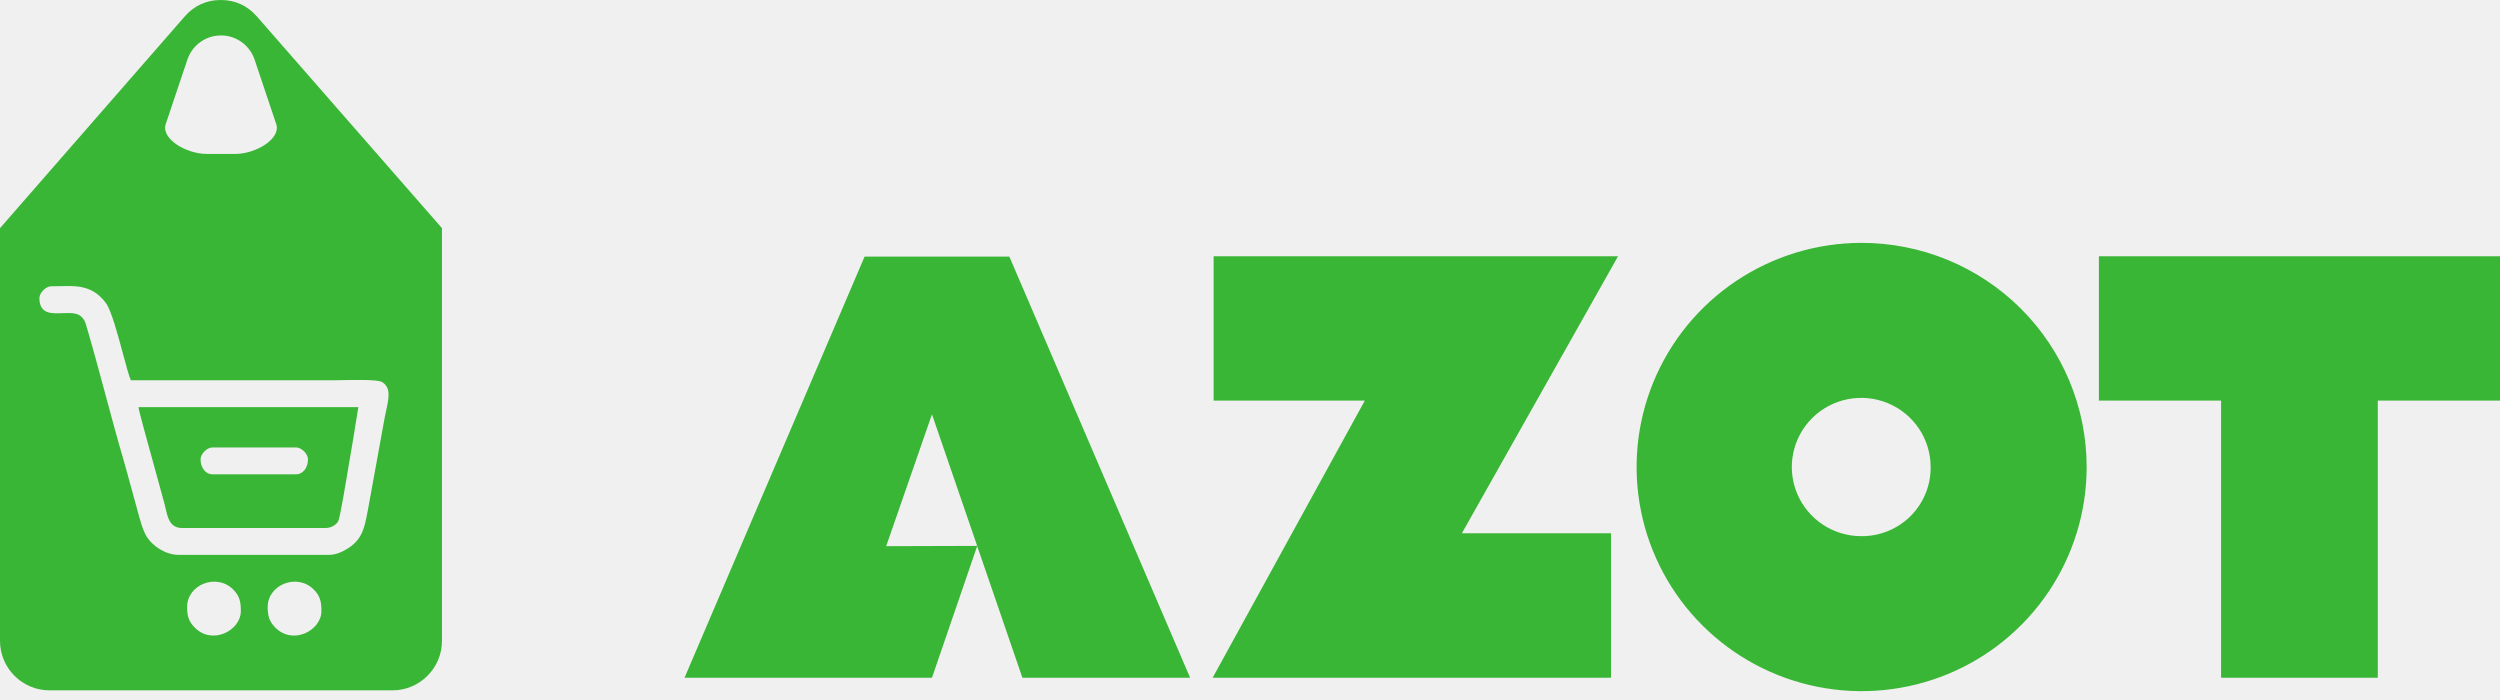
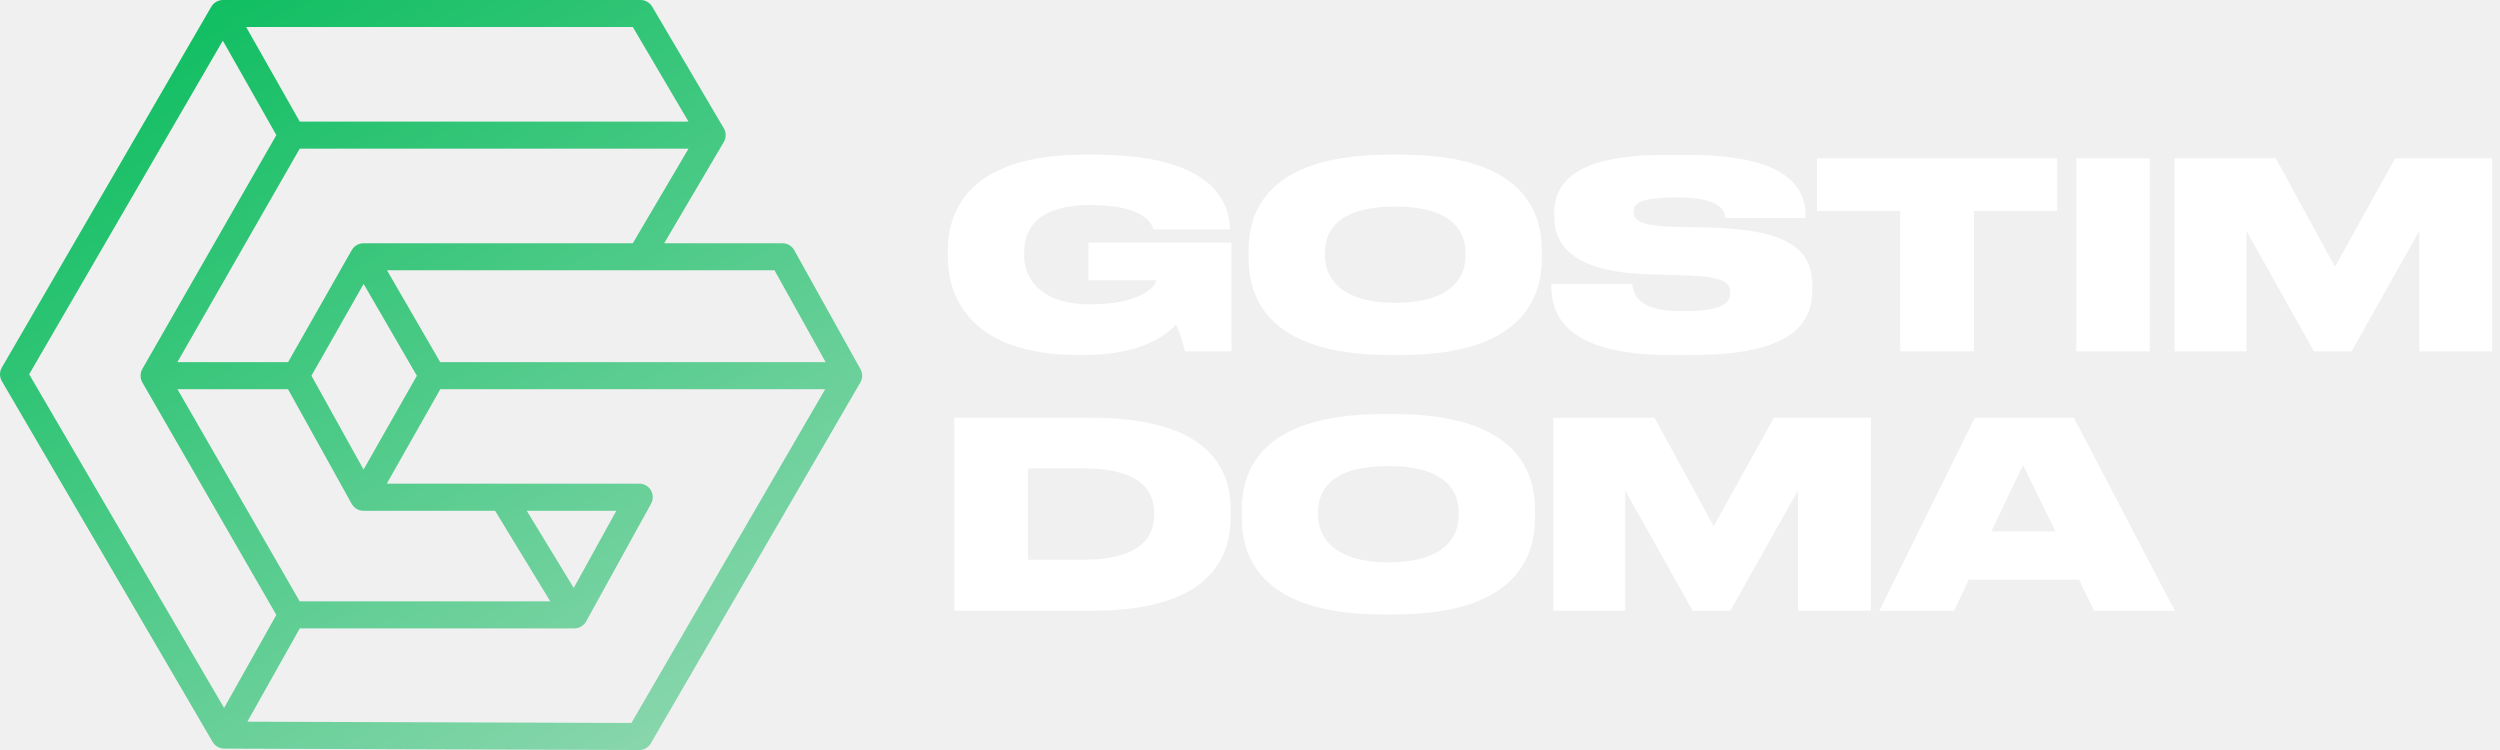
- <svg xmlns="http://www.w3.org/2000/svg" width="168" height="47" viewBox="0 0 168 47" fill="none">
-   <path fill-rule="evenodd" clip-rule="evenodd" d="M116.68 18.873C119.163 17.215 122.084 16.327 125.074 16.321C127.062 16.318 129.031 16.705 130.869 17.46C132.707 18.215 134.377 19.324 135.785 20.723C137.192 22.122 138.308 23.784 139.07 25.613C139.832 27.442 140.223 29.403 140.223 31.384C140.223 34.361 139.337 37.273 137.677 39.749C136.016 42.225 133.656 44.156 130.895 45.297C128.133 46.437 125.094 46.737 122.162 46.158C119.229 45.579 116.535 44.148 114.419 42.044C112.303 39.94 110.86 37.259 110.274 34.339C109.687 31.419 109.982 28.391 111.123 25.639C112.263 22.886 114.197 20.532 116.68 18.873ZM122.482 35.247C123.249 35.758 124.151 36.03 125.074 36.03C125.688 36.036 126.298 35.92 126.866 35.689C127.435 35.458 127.952 35.116 128.386 34.683C128.821 34.25 129.164 33.736 129.396 33.169C129.629 32.602 129.745 31.995 129.739 31.384C129.739 30.465 129.465 29.566 128.953 28.802C128.44 28.038 127.712 27.442 126.859 27.091C126.007 26.739 125.069 26.647 124.164 26.826C123.259 27.006 122.428 27.448 121.775 28.098C121.123 28.748 120.679 29.576 120.499 30.477C120.319 31.378 120.411 32.313 120.764 33.162C121.117 34.011 121.715 34.736 122.482 35.247ZM108.261 45.543H92.547H81.49L91.716 26.92H81.555V17.222H108.732L98.238 35.836H108.261V45.543ZM141.045 17.222V26.92H149.257V45.543H159.788V26.92H168V17.222H141.045ZM46 45.545L58.101 17.242H67.828L79.976 45.545H68.706L65.667 36.694L62.628 45.545H46ZM62.628 27.842L59.551 36.703L65.667 36.684L62.628 27.842Z" fill="#39B635" />
-   <path fill-rule="evenodd" clip-rule="evenodd" d="M0 15.332L12.417 1.101C13.048 0.377 13.876 0.001 14.836 4.83381e-07C15.797 -0 16.625 0.375 17.257 1.099L29.7 15.332V43.068C29.7 44.897 28.204 46.392 26.376 46.392H3.324C1.496 46.392 0 44.897 0 43.068V15.332ZM17.095 3.968C16.768 3.044 15.887 2.381 14.85 2.381C13.813 2.381 12.932 3.044 12.605 3.968L11.137 8.338C10.809 9.316 12.486 10.345 13.91 10.345H15.79C17.214 10.345 18.891 9.315 18.563 8.338L17.095 3.968ZM9.304 27.361H24.08L23.727 29.546C23.686 29.755 23.597 30.294 23.487 30.956L23.487 30.956C23.225 32.535 22.846 34.817 22.727 35.031C22.595 35.267 22.251 35.482 21.881 35.482H12.236C11.425 35.482 11.271 34.797 11.13 34.17L11.13 34.17C11.108 34.075 11.087 33.981 11.064 33.891C10.997 33.631 10.788 32.877 10.536 31.967L10.536 31.967L10.536 31.966C10.026 30.128 9.342 27.657 9.304 27.361ZM2.648 20.029C2.648 21.105 3.432 21.075 4.205 21.045C4.52 21.033 4.833 21.021 5.09 21.084C5.343 21.146 5.425 21.231 5.57 21.393C5.699 21.537 5.745 21.697 5.805 21.903C5.812 21.929 5.82 21.955 5.828 21.982C6.265 23.467 6.681 25.013 7.095 26.552L7.095 26.552C7.505 28.073 7.913 29.589 8.338 31.034C8.469 31.48 8.586 31.918 8.704 32.359L8.704 32.359C8.817 32.781 8.931 33.205 9.058 33.641C9.109 33.817 9.162 34.014 9.216 34.219C9.397 34.899 9.603 35.673 9.877 36.093C10.246 36.661 11.086 37.287 12.011 37.287H22.106C22.617 37.287 23.111 37.032 23.438 36.814C24.342 36.214 24.493 35.441 24.672 34.528C24.683 34.472 24.694 34.416 24.706 34.359L25.852 28.061C25.883 27.898 25.918 27.737 25.952 27.58L25.952 27.58L25.952 27.58L25.952 27.58C26.133 26.748 26.288 26.034 25.661 25.667C25.366 25.494 23.725 25.529 22.845 25.548C22.645 25.552 22.485 25.556 22.388 25.556H8.796C8.675 25.304 8.486 24.603 8.268 23.79L8.268 23.79C7.918 22.49 7.49 20.901 7.136 20.392C6.884 20.03 6.545 19.723 6.147 19.519C5.51 19.194 4.798 19.211 4.015 19.23H4.015H4.015H4.015C3.827 19.235 3.634 19.239 3.438 19.239C3.086 19.239 2.648 19.677 2.648 20.029ZM14.267 31.873C13.858 31.873 13.477 31.482 13.477 30.858C13.477 30.505 13.915 30.068 14.267 30.068H19.907C20.259 30.068 20.696 30.505 20.696 30.858C20.696 31.482 20.316 31.873 19.907 31.873H14.267ZM12.575 40.784C12.575 41.379 12.671 41.744 13.066 42.153C14.257 43.388 16.184 42.371 16.184 41.066C16.184 40.48 16.125 40.071 15.665 39.611C14.552 38.498 12.575 39.288 12.575 40.784ZM18.48 42.153C18.085 41.744 17.989 41.379 17.989 40.784C17.989 39.288 19.966 38.498 21.079 39.611C21.539 40.071 21.599 40.48 21.599 41.066C21.599 42.371 19.671 43.388 18.48 42.153Z" fill="#39B635" />
+ <svg xmlns="http://www.w3.org/2000/svg" width="160" height="48" viewBox="0 0 160 48" fill="none">
+   <path fill-rule="evenodd" clip-rule="evenodd" d="M13.523 0.429C13.678 0.164 13.963 0 14.27 0H40.995C41.301 0 41.584 0.162 41.74 0.426L46.323 8.209L46.325 8.212C46.344 8.245 46.361 8.278 46.375 8.313C46.479 8.559 46.464 8.842 46.329 9.078L46.325 9.085L46.323 9.088L42.508 15.568H50.076C50.389 15.568 50.679 15.738 50.831 16.012L55.062 23.611L55.063 23.612C55.218 23.88 55.217 24.21 55.062 24.477L41.656 47.569C41.501 47.837 41.215 48.001 40.905 48L14.388 47.913C14.38 47.913 14.372 47.913 14.364 47.913C14.054 47.916 13.766 47.753 13.61 47.485L0.118 24.393C-0.039 24.124 -0.039 23.792 0.117 23.523L13.522 0.431C13.523 0.43 13.523 0.43 13.523 0.429ZM14.261 2.603L1.866 23.955L14.342 45.309L17.685 39.355L9.111 24.477L9.11 24.475C8.994 24.274 8.966 24.039 9.024 23.821C9.043 23.749 9.071 23.679 9.109 23.613L9.11 23.612L9.111 23.61L17.686 8.646L14.261 2.603ZM15.832 46.188L40.411 46.269L52.812 24.908H28.18L24.754 30.953H40.913C41.219 30.953 41.502 31.115 41.658 31.378C41.813 31.642 41.818 31.968 41.67 32.236L41.665 32.245L37.514 39.769L37.511 39.775C37.367 40.03 37.105 40.195 36.815 40.214C36.802 40.215 36.789 40.216 36.775 40.216C36.768 40.216 36.761 40.216 36.755 40.216H19.187L15.832 46.188ZM19.181 38.486H35.217L31.687 32.692H23.265L23.261 32.692C22.948 32.691 22.661 32.52 22.509 32.247L18.432 24.908H11.356L19.181 38.486ZM11.352 23.178H18.437L22.513 16.005L22.515 16.001C22.631 15.8 22.821 15.657 23.039 15.598C23.112 15.578 23.188 15.568 23.265 15.568H40.5L44.065 9.514H19.182L11.352 23.178ZM19.185 7.784H44.065L40.5 1.73H15.754L19.185 7.784ZM23.268 30.052L26.679 24.048L23.272 18.17L19.933 24.048L23.268 30.052ZM24.766 17.297L28.174 23.178H52.842L49.567 17.297H24.766ZM36.72 37.628L33.713 32.692H39.443L36.72 37.628Z" fill="url(#paint0_linear_3835_2663)" />
+   <path d="M131.55 34.011L129.474 29.759L127.448 34.011H131.55ZM134.024 39.092L133.061 37.099H126.004L125.057 39.092H120.275L126.386 26.737H132.729L139.188 39.092H134.024Z" fill="white" />
+   <path d="M99.414 39.092V26.737H105.89L109.676 33.678L113.528 26.737H119.739V39.092H115.072V31.387L110.738 39.092H108.331L104.013 31.387V39.092H99.414Z" fill="white" />
+   <path d="M88.491 26.505H89.238C97.209 26.505 98.238 30.308 98.238 32.632V33.13C98.238 35.439 97.225 39.324 89.238 39.324H88.491C80.487 39.324 79.474 35.439 79.474 33.13V32.632C79.474 30.308 80.487 26.505 88.491 26.505ZM93.356 32.981V32.748C93.356 31.437 92.509 29.826 88.856 29.826C85.137 29.826 84.356 31.437 84.356 32.748V32.948C84.356 34.243 85.203 35.987 88.856 35.987C92.509 35.987 93.356 34.309 93.356 32.981Z" fill="white" />
+   <path d="M61.078 39.092V26.737H69.846C76.969 26.737 78.763 29.677 78.763 32.582V33.081C78.763 35.887 77.219 39.092 69.862 39.092H61.078ZM65.794 29.975V35.821H69.298C73.416 35.821 73.864 34.011 73.864 32.931V32.831C73.864 31.752 73.416 29.975 69.298 29.975H65.794Z" fill="white" />
+   <path d="M139.176 22.487V10.132H145.652L149.438 17.073L153.29 10.132H159.501V22.487H154.835V14.782L150.501 22.487H148.093L143.775 14.782V22.487H139.176Z" fill="white" />
+   <path d="M137.583 10.132V22.487H132.884V10.132H137.583Z" fill="white" />
+   <path d="M121.616 22.487V13.503H116.286V10.132H131.662V13.503H126.332V22.487H121.616Z" fill="white" />
+   <path d="M108.337 22.719H106.825C100.001 22.719 99.287 19.946 99.287 18.335V18.169H104.468C104.517 18.833 104.866 19.913 107.556 19.913H107.706C110.346 19.913 110.728 19.348 110.728 18.75V18.733C110.728 18.102 110.412 17.704 107.822 17.621L105.53 17.555C100.748 17.422 99.469 15.745 99.469 13.835V13.685C99.469 11.676 100.814 9.916 106.576 9.916H108.054C114.165 9.916 115.56 11.859 115.56 13.818V13.951H110.429C110.379 13.503 110.113 12.639 107.44 12.639H107.274C104.8 12.639 104.551 13.071 104.551 13.553V13.569C104.551 14.067 104.916 14.466 107.241 14.516L109.466 14.566C114.165 14.698 115.992 15.794 115.992 18.285V18.518C115.992 20.593 114.829 22.719 108.337 22.719Z" fill="white" />
+   <path d="M88.928 9.899H89.676C97.646 9.899 98.676 13.702 98.676 16.027V16.525C98.676 18.833 97.663 22.719 89.676 22.719H88.928C80.925 22.719 79.912 18.833 79.912 16.525V16.027C79.912 13.702 80.925 9.899 88.928 9.899ZM93.794 16.375V16.143C93.794 14.831 92.947 13.22 89.294 13.22C85.574 13.22 84.794 14.831 84.794 16.143V16.342C84.794 17.637 85.641 19.381 89.294 19.381C92.947 19.381 93.794 17.704 93.794 16.375Z" fill="white" />
+   <path d="M69.381 22.719H68.999C62.241 22.719 60.663 19.099 60.663 16.492V16.027C60.663 13.37 62.124 9.899 69.414 9.899H70.062C77.634 9.899 78.663 12.938 78.73 14.665V14.682H73.815C73.731 14.366 73.3 13.121 69.813 13.121C66.492 13.121 65.545 14.549 65.545 16.176V16.359C65.545 17.936 66.724 19.481 69.779 19.481C72.968 19.481 73.997 18.335 73.997 17.936H69.663V15.529H78.813V22.486H75.84C75.757 22.088 75.492 21.224 75.259 20.776C74.778 21.307 73.233 22.719 69.381 22.719Z" fill="white" />
+   <defs>
+     <linearGradient id="paint0_linear_3835_2663" x1="12.627" y1="-4.28814e-07" x2="41.514" y2="48.087" gradientUnits="userSpaceOnUse">
+       <stop stop-color="#0FBE61" />
+       <stop offset="1" stop-color="#89D6AD" />
+     </linearGradient>
+   </defs>
</svg>
